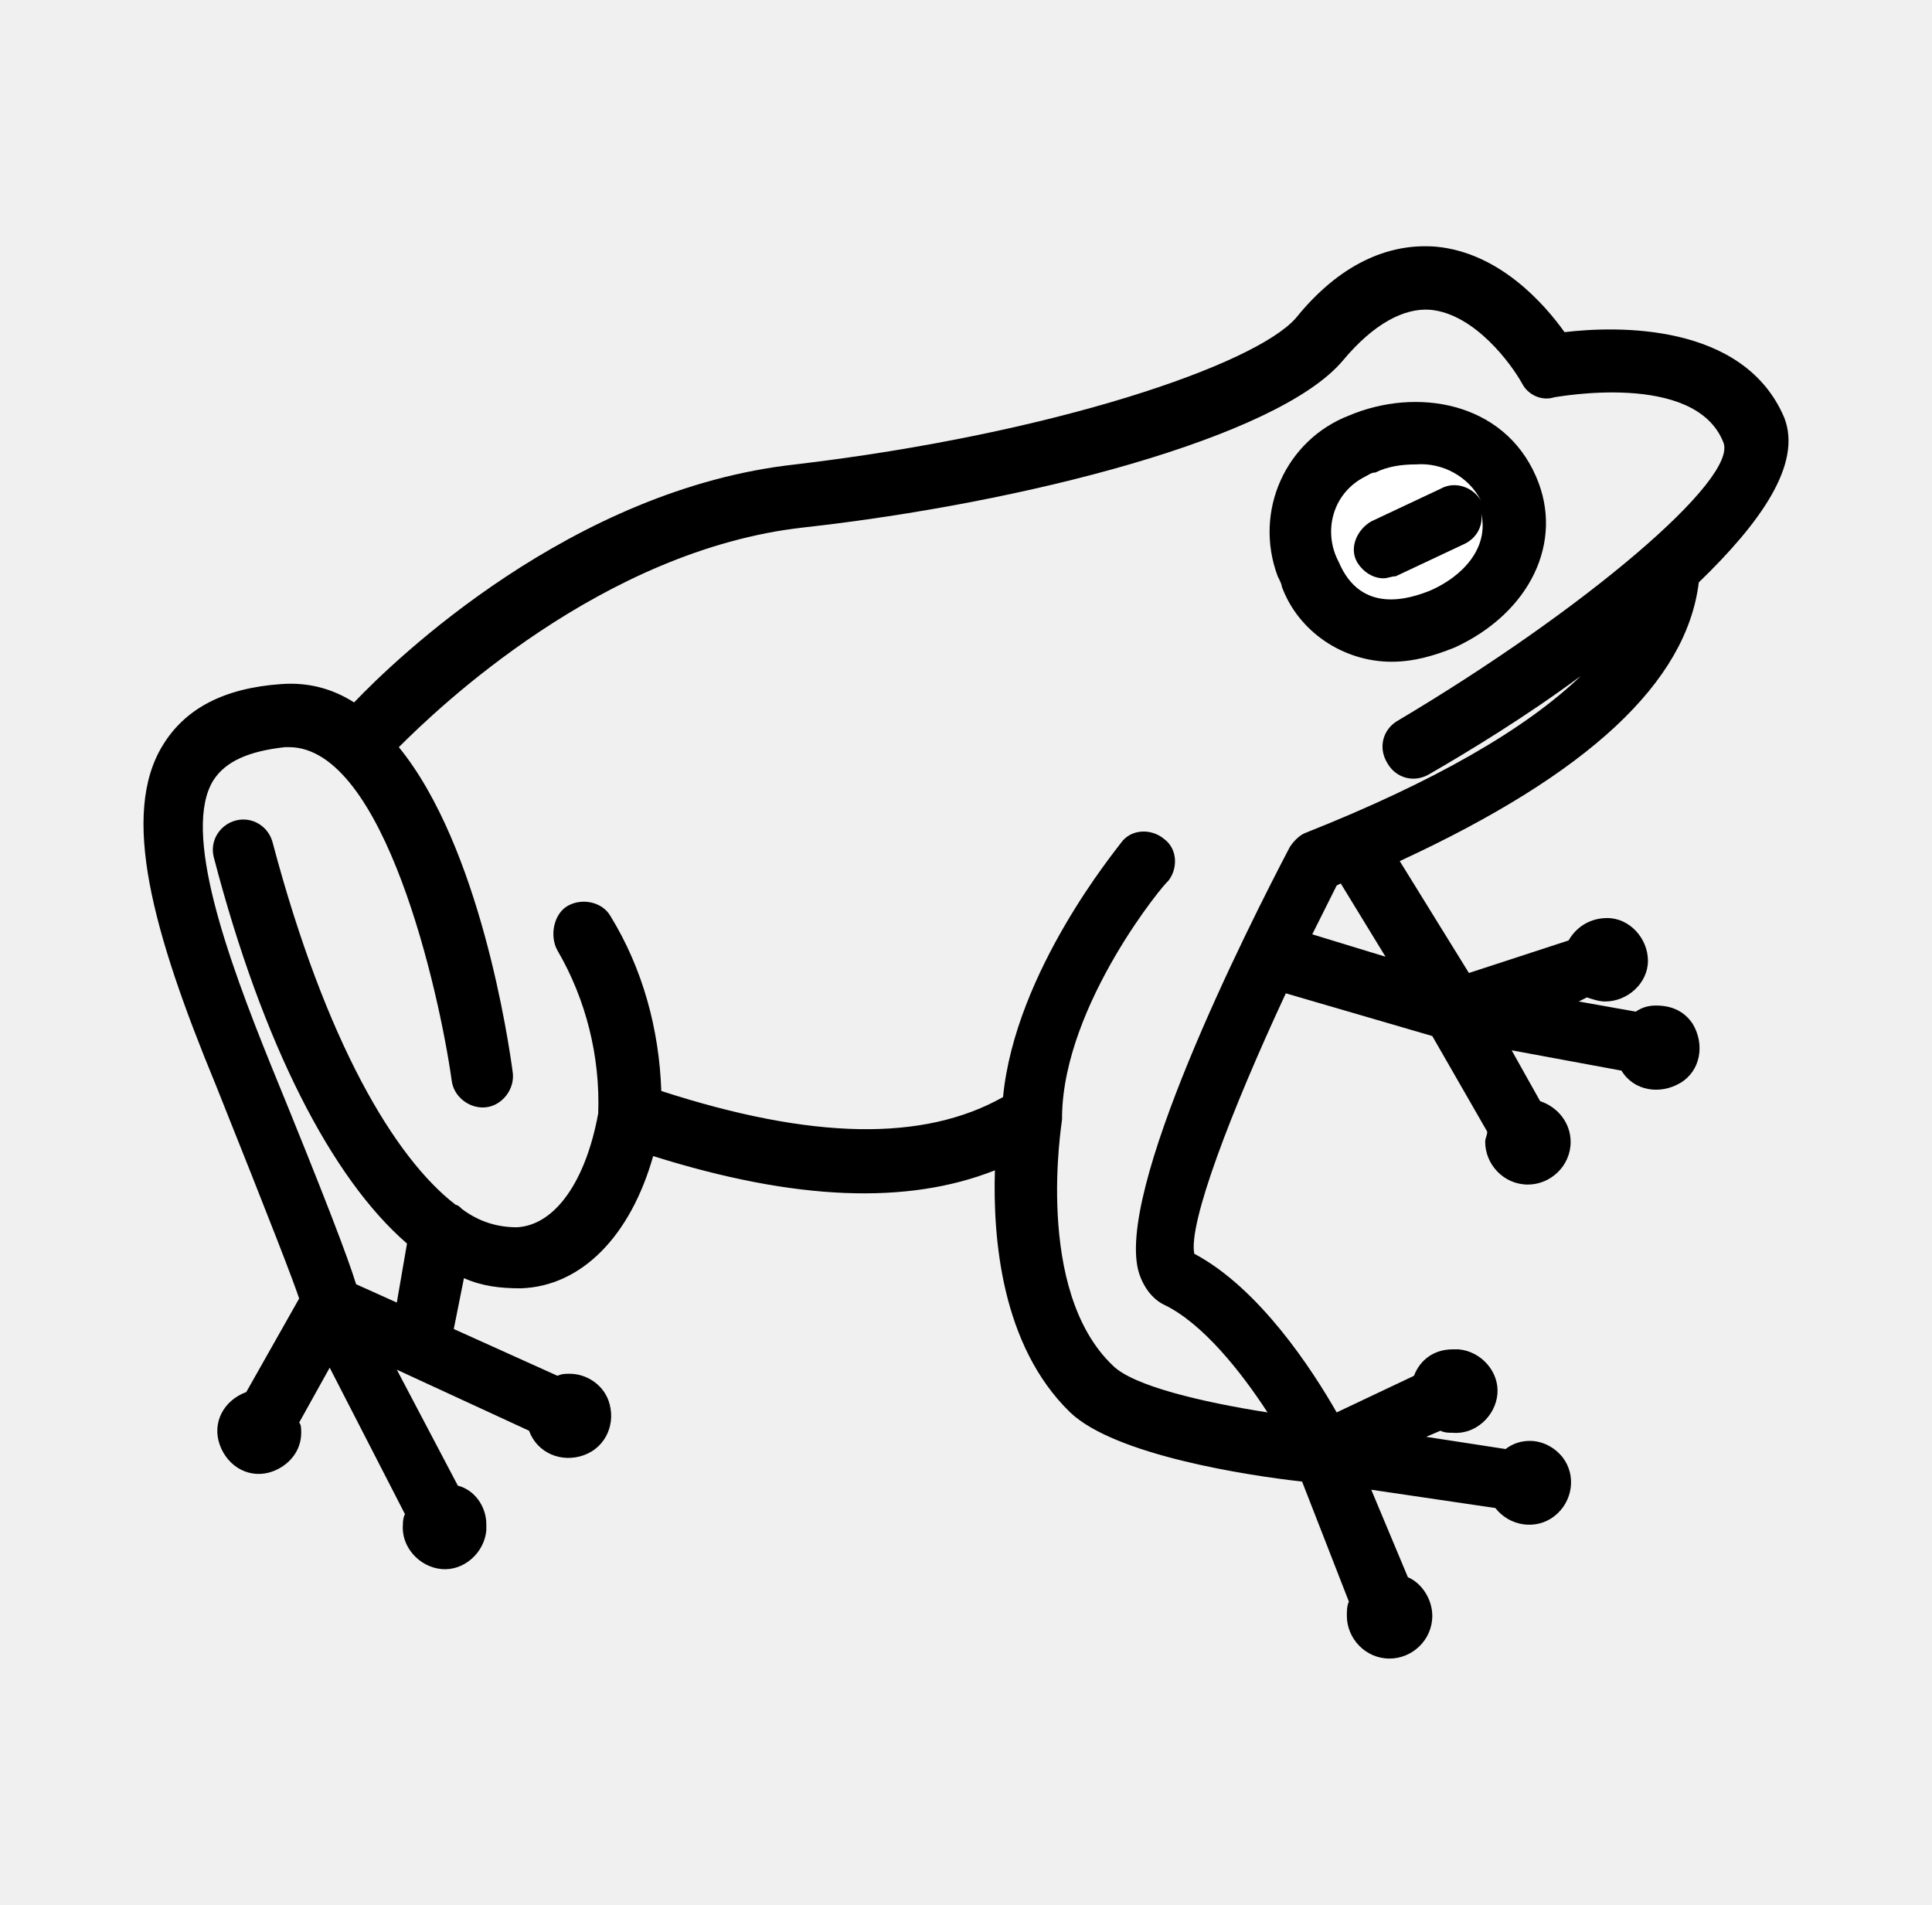
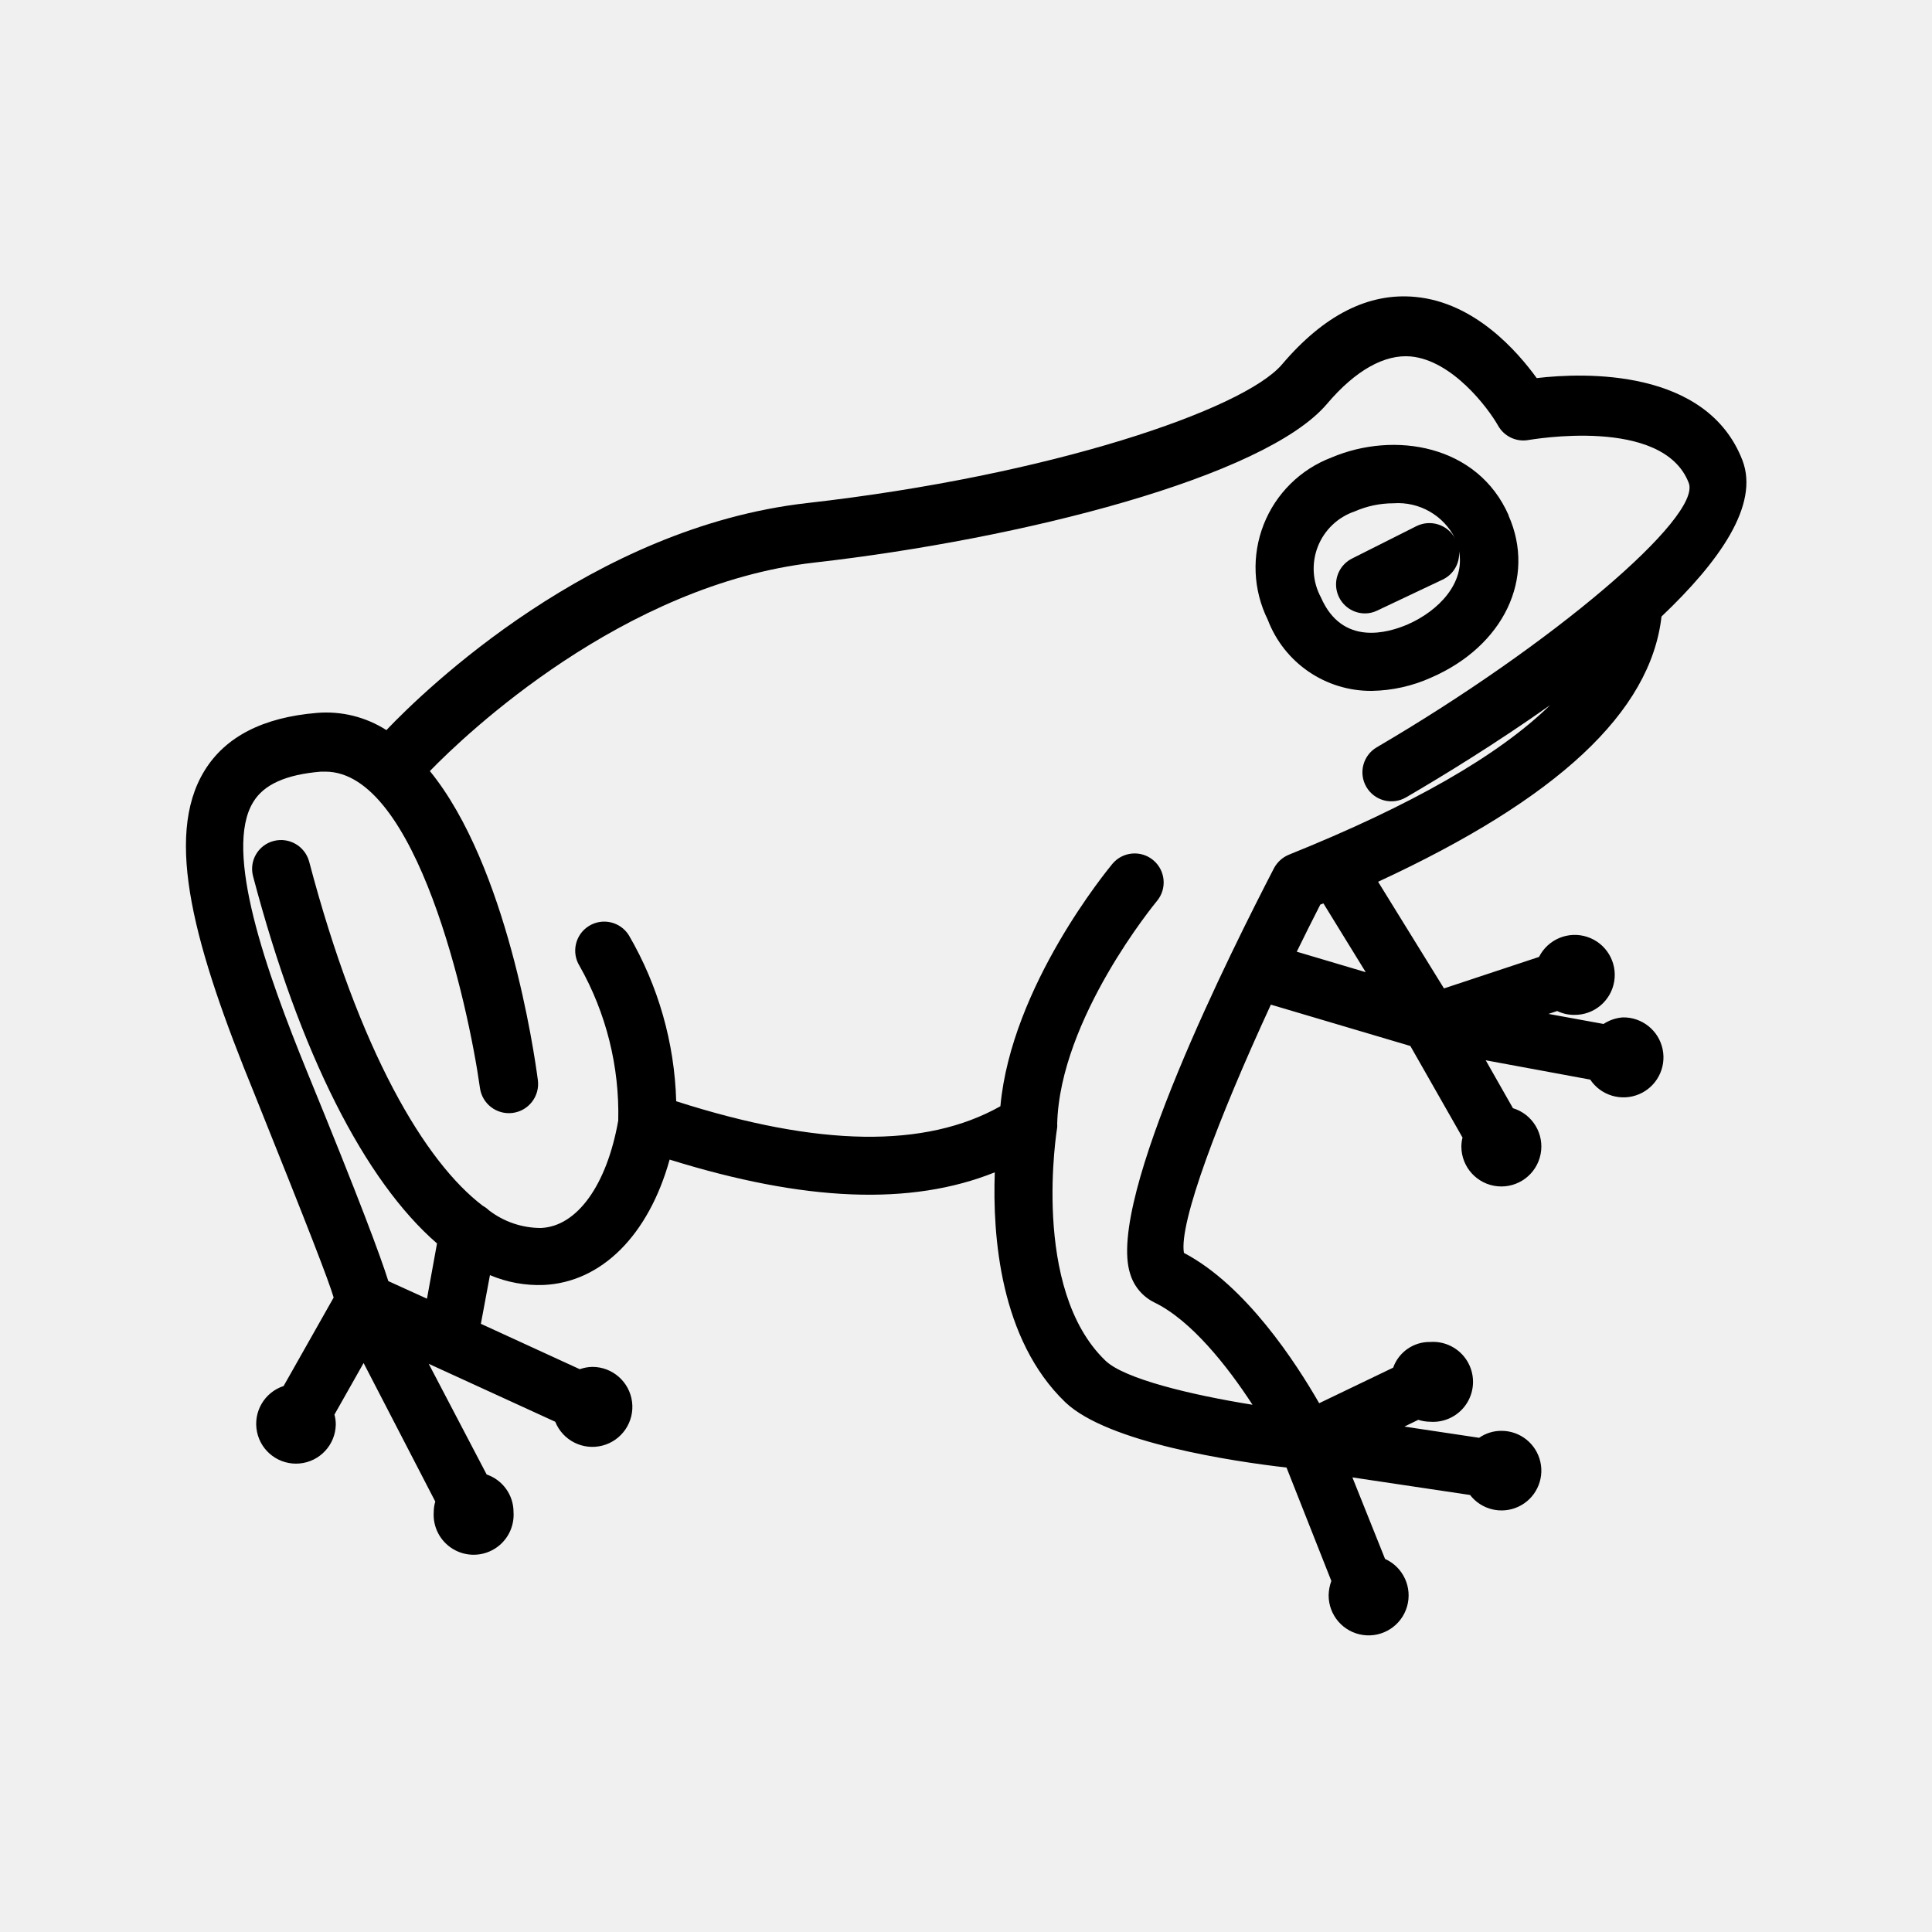
- <svg xmlns="http://www.w3.org/2000/svg" width="71" height="70" viewBox="0 0 71 70" fill="none">
-   <g clip-path="url(#clip0)">
-     <path d="M57.496 12.206C56.748 11.159 55.103 9.29 52.786 9.066C50.991 8.916 49.197 9.739 47.627 11.683C46.132 13.402 38.731 15.944 29.236 17.066C21.012 17.963 14.508 24.243 13.013 25.813C12.19 25.289 11.293 25.065 10.321 25.14C8.228 25.289 6.807 26.037 5.985 27.383C4.415 29.924 5.611 34.261 7.929 39.868C10.022 45.101 10.77 47.045 10.994 47.718L9.05 51.157C8.228 51.456 7.779 52.278 8.078 53.1C8.377 53.923 9.2 54.371 10.022 54.072C10.62 53.848 11.069 53.325 11.069 52.652C11.069 52.502 11.069 52.353 10.994 52.278L12.116 50.26L14.882 55.642C14.807 55.792 14.807 55.941 14.807 56.016C14.732 56.839 15.405 57.586 16.227 57.661C17.05 57.736 17.797 57.063 17.872 56.24C17.872 56.166 17.872 56.091 17.872 56.016C17.872 55.343 17.424 54.745 16.826 54.596L14.583 50.334L19.442 52.577C19.741 53.4 20.638 53.773 21.461 53.474C22.283 53.175 22.657 52.278 22.358 51.456C22.134 50.858 21.535 50.484 20.937 50.484C20.788 50.484 20.638 50.484 20.489 50.559L16.676 48.839L17.05 46.97C17.723 47.269 18.395 47.344 19.143 47.344C21.386 47.269 23.18 45.4 24.003 42.484C29.236 44.129 33.348 44.279 36.562 43.008C36.488 45.475 36.787 49.437 39.329 51.904C40.973 53.474 45.833 54.222 47.851 54.446L49.571 58.857C49.496 59.007 49.496 59.231 49.496 59.38C49.496 60.203 50.169 60.95 51.066 60.95C51.889 60.95 52.636 60.278 52.636 59.38C52.636 58.782 52.262 58.184 51.739 57.96L50.393 54.745L54.954 55.418C55.477 56.091 56.449 56.24 57.122 55.717C57.795 55.194 57.944 54.222 57.421 53.549C57.122 53.175 56.673 52.951 56.225 52.951C55.926 52.951 55.627 53.026 55.328 53.25L52.412 52.801L52.935 52.577C53.085 52.652 53.234 52.652 53.384 52.652C54.206 52.727 54.954 52.054 55.029 51.231C55.103 50.409 54.43 49.661 53.608 49.587C53.533 49.587 53.459 49.587 53.384 49.587C52.711 49.587 52.188 49.961 51.963 50.559L49.122 51.904C48.225 50.334 46.282 47.344 43.889 46.073C43.665 44.952 45.235 40.84 47.253 36.503L52.636 38.073L54.655 41.587C54.655 41.737 54.58 41.812 54.58 41.961C54.58 42.783 55.253 43.531 56.15 43.531C56.972 43.531 57.72 42.858 57.72 41.961C57.72 41.288 57.271 40.69 56.599 40.466L55.552 38.597L59.589 39.344C60.038 40.092 61.009 40.242 61.757 39.793C62.505 39.344 62.654 38.373 62.206 37.625C61.907 37.176 61.458 36.952 60.86 36.952C60.561 36.952 60.337 37.027 60.112 37.176L58.019 36.803L58.318 36.653C58.542 36.728 58.767 36.803 58.991 36.803C59.813 36.803 60.561 36.13 60.561 35.307C60.561 34.485 59.888 33.737 59.066 33.737C58.468 33.737 57.944 34.036 57.645 34.56L53.982 35.756L51.44 31.644C58.393 28.429 61.981 25.065 62.43 21.402C64.673 19.234 66.243 17.066 65.57 15.346C64.075 11.832 59.365 11.982 57.496 12.206ZM50.917 35.158L48.225 34.335C48.524 33.737 48.823 33.139 49.122 32.541L49.272 32.466L50.917 35.158ZM51.365 26.485C50.842 26.785 50.618 27.457 50.991 28.055C51.291 28.579 51.963 28.803 52.561 28.429C53.982 27.607 56.075 26.336 58.094 24.841C56.075 26.784 52.711 28.728 48.001 30.597C47.777 30.672 47.552 30.896 47.403 31.121C45.833 34.111 40.899 43.905 41.87 46.821C42.02 47.269 42.319 47.718 42.768 47.942C44.188 48.615 45.609 50.409 46.581 51.904C44.188 51.53 41.646 50.932 40.899 50.185C37.983 47.419 39.03 41.213 39.03 41.139C39.03 41.064 39.03 41.064 39.03 40.989C39.104 36.877 42.842 32.392 42.917 32.392C43.291 31.943 43.291 31.195 42.768 30.822C42.319 30.448 41.572 30.448 41.198 30.971C41.048 31.195 37.31 35.681 36.861 40.316C33.946 41.961 29.834 41.886 24.302 40.092C24.227 37.849 23.629 35.606 22.433 33.663C22.134 33.139 21.386 32.99 20.863 33.289C20.339 33.588 20.19 34.41 20.489 34.933C21.535 36.728 22.059 38.821 21.984 40.914C21.535 43.382 20.414 45.026 18.994 45.101C18.246 45.101 17.573 44.877 16.975 44.428C16.9 44.353 16.826 44.279 16.751 44.279C14.508 42.559 11.966 38.298 10.022 30.971C9.873 30.373 9.275 29.999 8.677 30.149C8.078 30.298 7.705 30.896 7.854 31.494C9.648 38.373 12.19 43.307 14.957 45.699L14.583 47.867L13.087 47.194C12.788 46.222 11.966 44.054 9.947 39.12C8.377 35.233 6.658 30.523 7.854 28.654C8.303 27.981 9.125 27.607 10.471 27.457H10.62C14.134 27.457 16.153 36.503 16.601 39.718C16.676 40.316 17.274 40.765 17.872 40.69C18.47 40.615 18.919 40.017 18.844 39.419C18.695 38.298 17.648 31.121 14.657 27.457C16.078 26.037 22.134 20.206 29.535 19.383C37.609 18.486 46.954 16.094 49.347 13.253C50.468 11.907 51.59 11.309 52.561 11.384C54.206 11.533 55.552 13.402 55.926 14.075C56.15 14.524 56.673 14.748 57.122 14.598C57.197 14.598 62.28 13.627 63.327 16.243C63.925 17.589 58.169 22.448 51.365 26.485Z" fill="black" />
-     <path d="M56.45 17.515C55.254 14.749 52.039 14.226 49.572 15.272C47.254 16.169 46.058 18.786 46.955 21.178C47.03 21.328 47.105 21.477 47.105 21.552C47.703 23.197 49.347 24.318 51.142 24.318C51.964 24.318 52.712 24.094 53.459 23.795C56.225 22.524 57.496 19.907 56.45 17.515Z" fill="black" />
-     <path d="M52.563 21.701C51.815 22 50.021 22.598 49.199 20.654C48.6 19.533 48.974 18.112 50.17 17.514C50.32 17.439 50.395 17.365 50.544 17.365C50.993 17.14 51.516 17.066 52.039 17.066C53.011 16.991 53.983 17.514 54.432 18.411C54.133 17.888 53.46 17.664 52.937 17.963L50.395 19.159C49.871 19.458 49.572 20.131 49.871 20.654C50.096 21.028 50.469 21.252 50.843 21.252C50.993 21.252 51.142 21.177 51.292 21.177L53.834 19.981C54.282 19.757 54.507 19.308 54.432 18.86C54.731 20.131 53.759 21.177 52.563 21.701Z" fill="white" />
+ <svg xmlns="http://www.w3.org/2000/svg" height="100px" width="100px" fill="#000000" viewBox="0 0 100 100" x="0px" y="0px">
+   <g data-name="Iconos">
+     <path d="M79.54,19.57c-1-1.38-3.2-3.91-6.27-4.2-2.43-.24-4.75.94-6.92,3.5-2,2.33-11.94,5.74-24.59,7.17C30.66,27.3,22,35.69,20,37.79a5.78,5.78,0,0,0-3.6-.89c-2.78.23-4.74,1.23-5.82,3-2.11,3.44-.5,9.17,2.59,16.72C16,63.67,17,66.25,17.27,67.16l-2.59,4.58a2.06,2.06,0,1,0,2.7,2,1.81,1.81,0,0,0-.07-.52l1.51-2.67,3.71,7.17a1.91,1.91,0,0,0-.08.54,2.07,2.07,0,1,0,4.13,0,2.05,2.05,0,0,0-1.39-1.94l-3-5.73,6.55,3a2.07,2.07,0,1,0,1.92-2.84,2,2,0,0,0-.65.12l-5.12-2.35L25.36,66a6.49,6.49,0,0,0,2.78.51c3-.14,5.43-2.58,6.52-6.49,7,2.18,12.49,2.4,16.83.66-.12,3.29.27,8.65,3.65,11.9,2.2,2.1,8.74,3.07,11.45,3.38l2.32,5.87a2.26,2.26,0,0,0-.14.74,2.07,2.07,0,1,0,2.92-1.88L70,76.47l6.09.91a2.06,2.06,0,1,0,1.63-3.32,2,2,0,0,0-1.16.36l-3.87-.58.72-.35a2.12,2.12,0,0,0,.62.1,2.07,2.07,0,1,0,0-4.13,2,2,0,0,0-1.92,1.33l-3.83,1.84c-1.2-2.09-3.8-6.1-7-7.78-.27-1.55,1.8-7,4.5-12.85L73,54.14l2.7,4.74a1.91,1.91,0,0,0-.06.48,2.07,2.07,0,1,0,2.67-2l-1.41-2.48,5.41,1A2.07,2.07,0,1,0,84,52.66,2.09,2.09,0,0,0,83,53l-2.85-.52.45-.15a2,2,0,0,0,.87.2,2.07,2.07,0,1,0-1.81-3l-4.92,1.63-3.41-5.52C80.6,41.35,85.43,36.87,86,31.91c3-2.85,5.07-5.77,4.19-8.08C88.35,19.06,82,19.28,79.54,19.57ZM70.69,50.32l-3.57-1.06c.4-.82.81-1.64,1.22-2.44l.16-.06Zm.57-11.64a1.5,1.5,0,1,0,1.52,2.59c1.94-1.13,4.69-2.82,7.45-4.77q-4,3.91-13.52,7.74a1.54,1.54,0,0,0-.77.7c-2.07,4-8.71,17.15-7.44,21a2.42,2.42,0,0,0,1.24,1.47c1.91.92,3.79,3.3,5.09,5.3-3.18-.51-6.63-1.34-7.61-2.28-3.88-3.72-2.51-12-2.5-12.08v0a1,1,0,0,0,0-.17c.13-5.46,5.11-11.48,5.16-11.54a1.5,1.5,0,0,0-2.3-1.93c-.22.27-5.23,6.32-5.8,12.55C47.9,59.44,42.39,59.37,35,57a18.06,18.06,0,0,0-2.45-8.59A1.5,1.5,0,1,0,30,50a15.51,15.51,0,0,1,2,8c-.59,3.34-2.13,5.48-4,5.56a4.41,4.41,0,0,1-2.7-.92,1.29,1.29,0,0,0-.3-.22c-3-2.27-6.41-8-9-17.83a1.51,1.51,0,0,0-1.84-1.06,1.49,1.49,0,0,0-1.06,1.83c2.42,9.18,5.79,15.77,9.52,19l-.52,2.86-2-.91c-.41-1.3-1.47-4.16-4.19-10.8-2.12-5.2-4.36-11.49-2.8-14,.55-.91,1.7-1.42,3.5-1.57h.23c4.72,0,7.4,12.06,8,16.36a1.5,1.5,0,1,0,3-.39c-.19-1.46-1.59-11.09-5.59-16,1.87-1.93,10-9.66,19.89-10.79,10.76-1.22,23.33-4.43,26.54-8.21,1.49-1.76,3-2.58,4.34-2.46,2.15.2,4,2.66,4.52,3.58a1.5,1.5,0,0,0,1.6.74c.07,0,6.94-1.25,8.27,2.23C88.08,26.76,80.4,33.33,71.26,38.68Z" />
+     <path d="M78.09,26.68c-1.6-3.66-5.92-4.38-9.17-3a6.09,6.09,0,0,0-3.3,8.4A5.71,5.71,0,0,0,71,35.76a7.77,7.77,0,0,0,3.08-.69c3.75-1.63,5.44-5.16,4-8.39Zm-5.23,5.64c-1,.43-3.38,1.15-4.49-1.4a3.13,3.13,0,0,1,1.75-4.45,5,5,0,0,1,2-.42,3.3,3.3,0,0,1,3.2,1.83,0,0,0,0,1,0,0,1.51,1.51,0,0,0-2-.65L70,28.9a1.5,1.5,0,0,0,.65,2.85,1.43,1.43,0,0,0,.64-.15L74.67,30a1.49,1.49,0,0,0,.85-1.47C75.84,30.18,74.46,31.62,72.86,32.32Z" />
  </g>
-   <defs>
-     <clipPath id="clip0">
-       <rect width="70" height="70" fill="white" transform="translate(0.5)" />
-     </clipPath>
-   </defs>
</svg>
